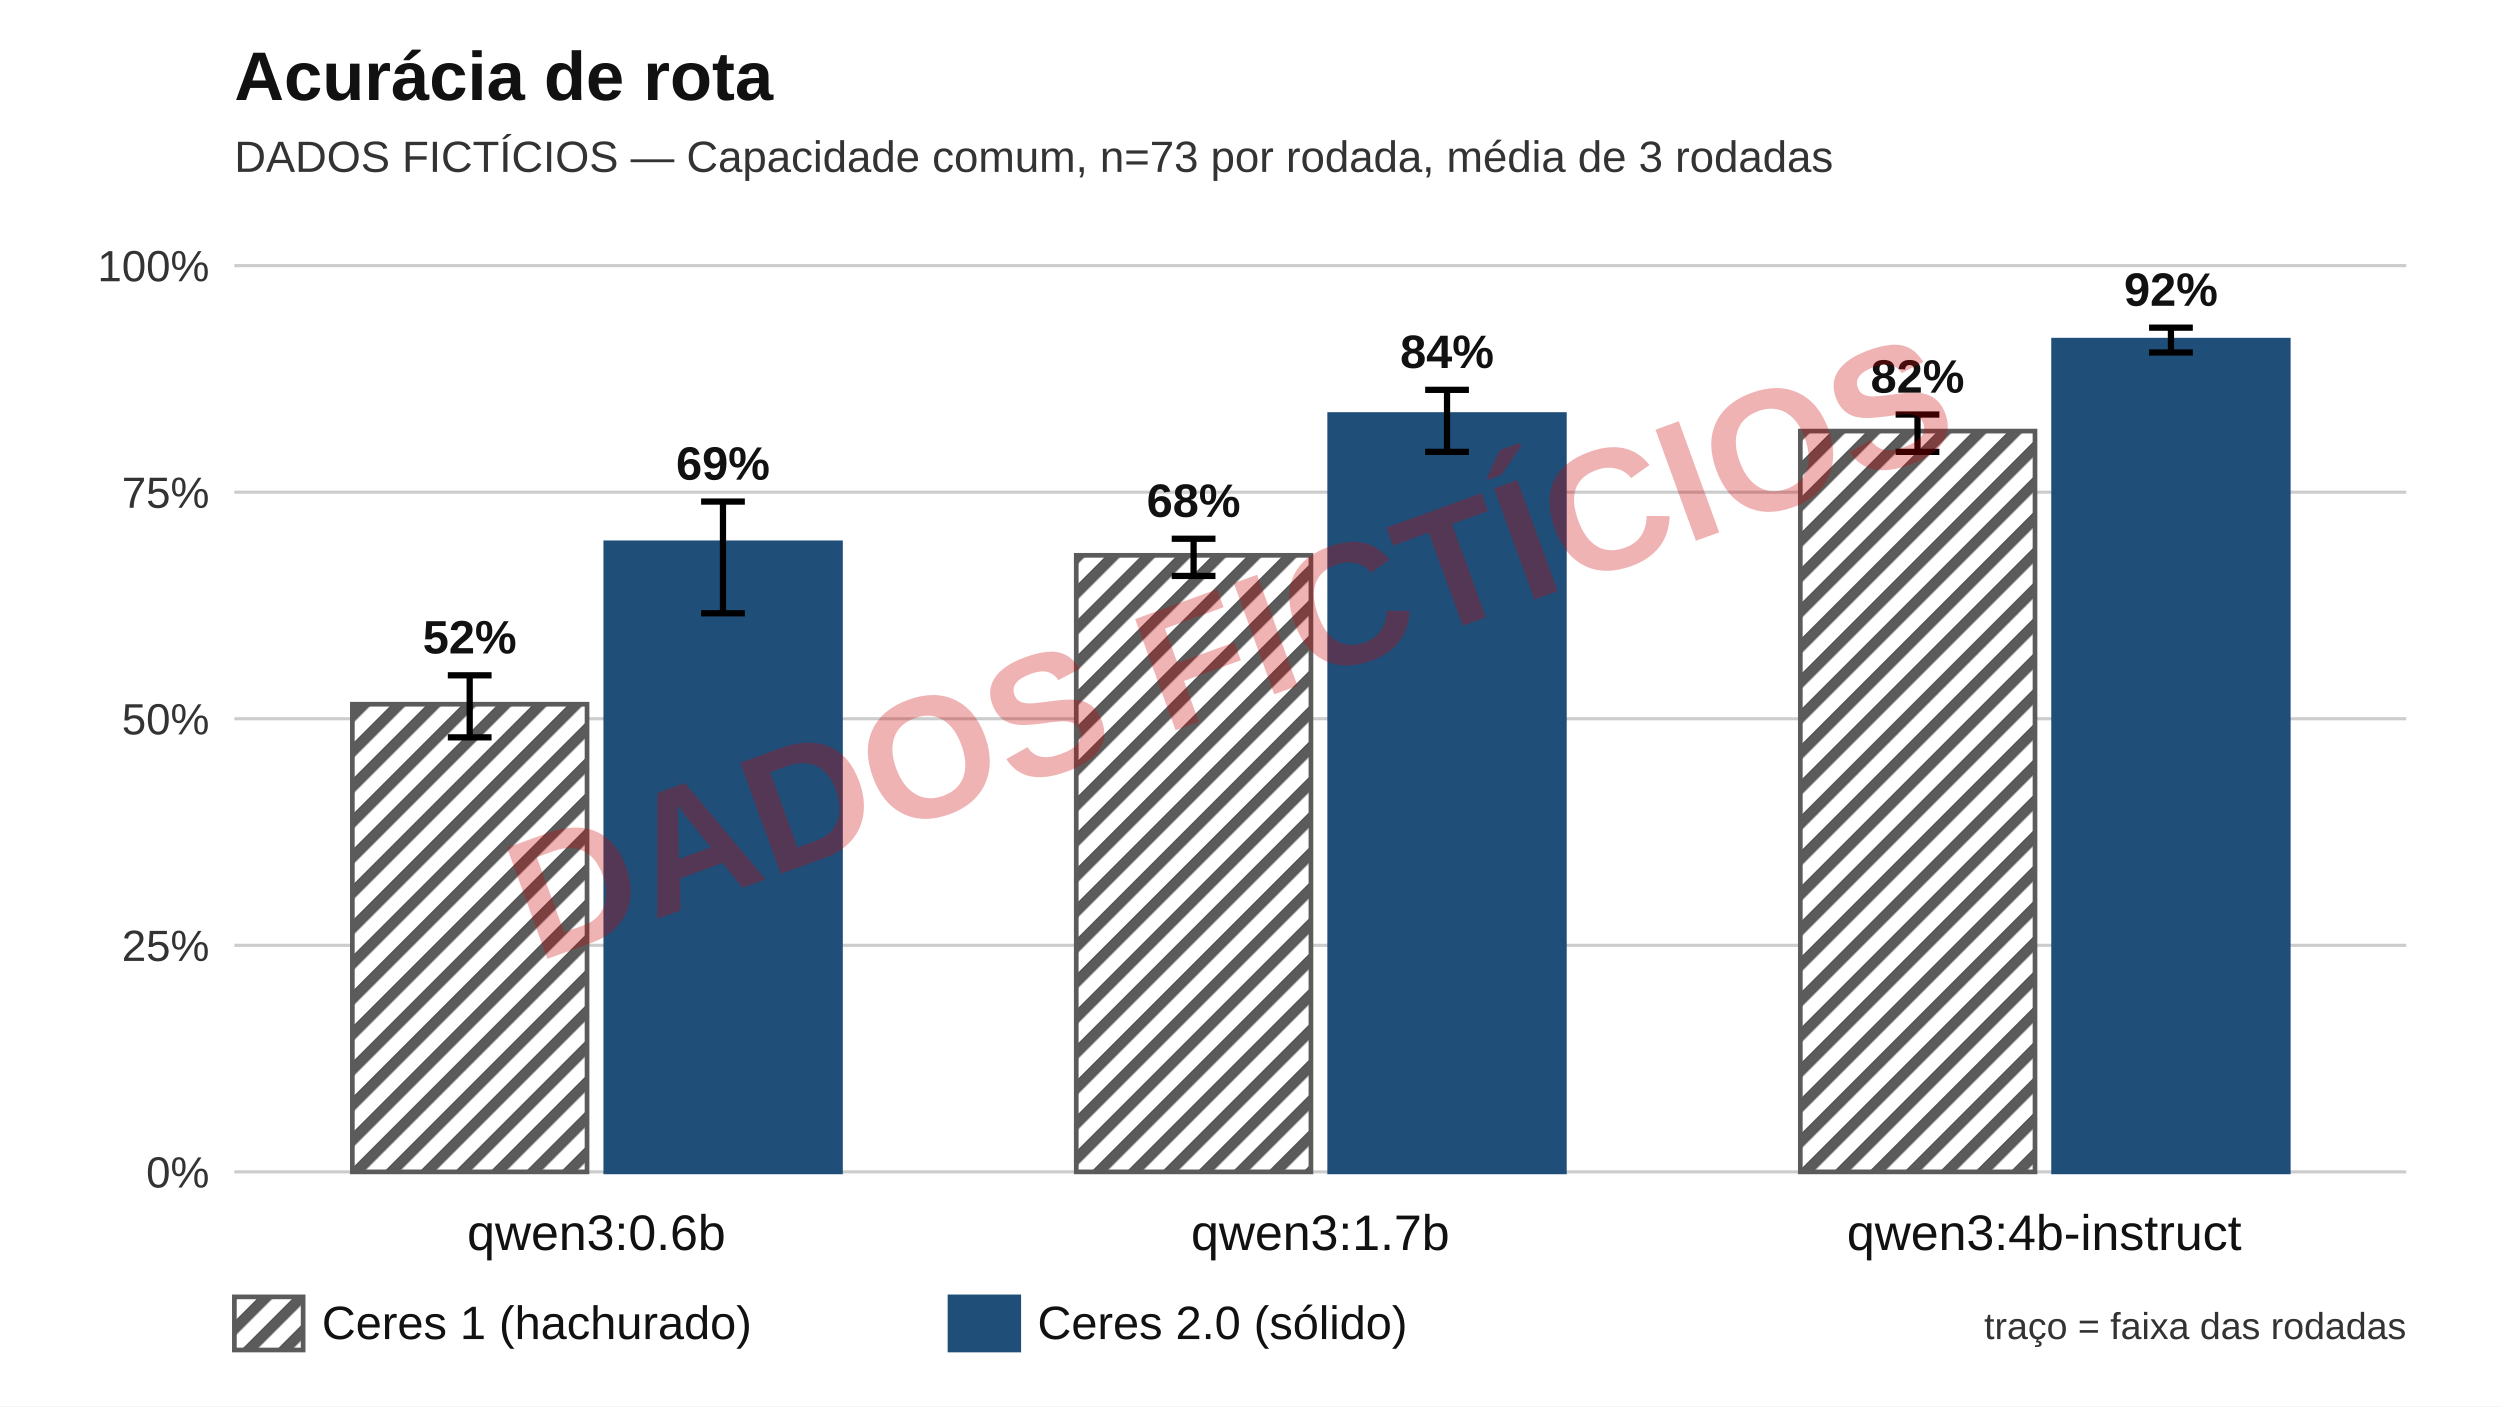
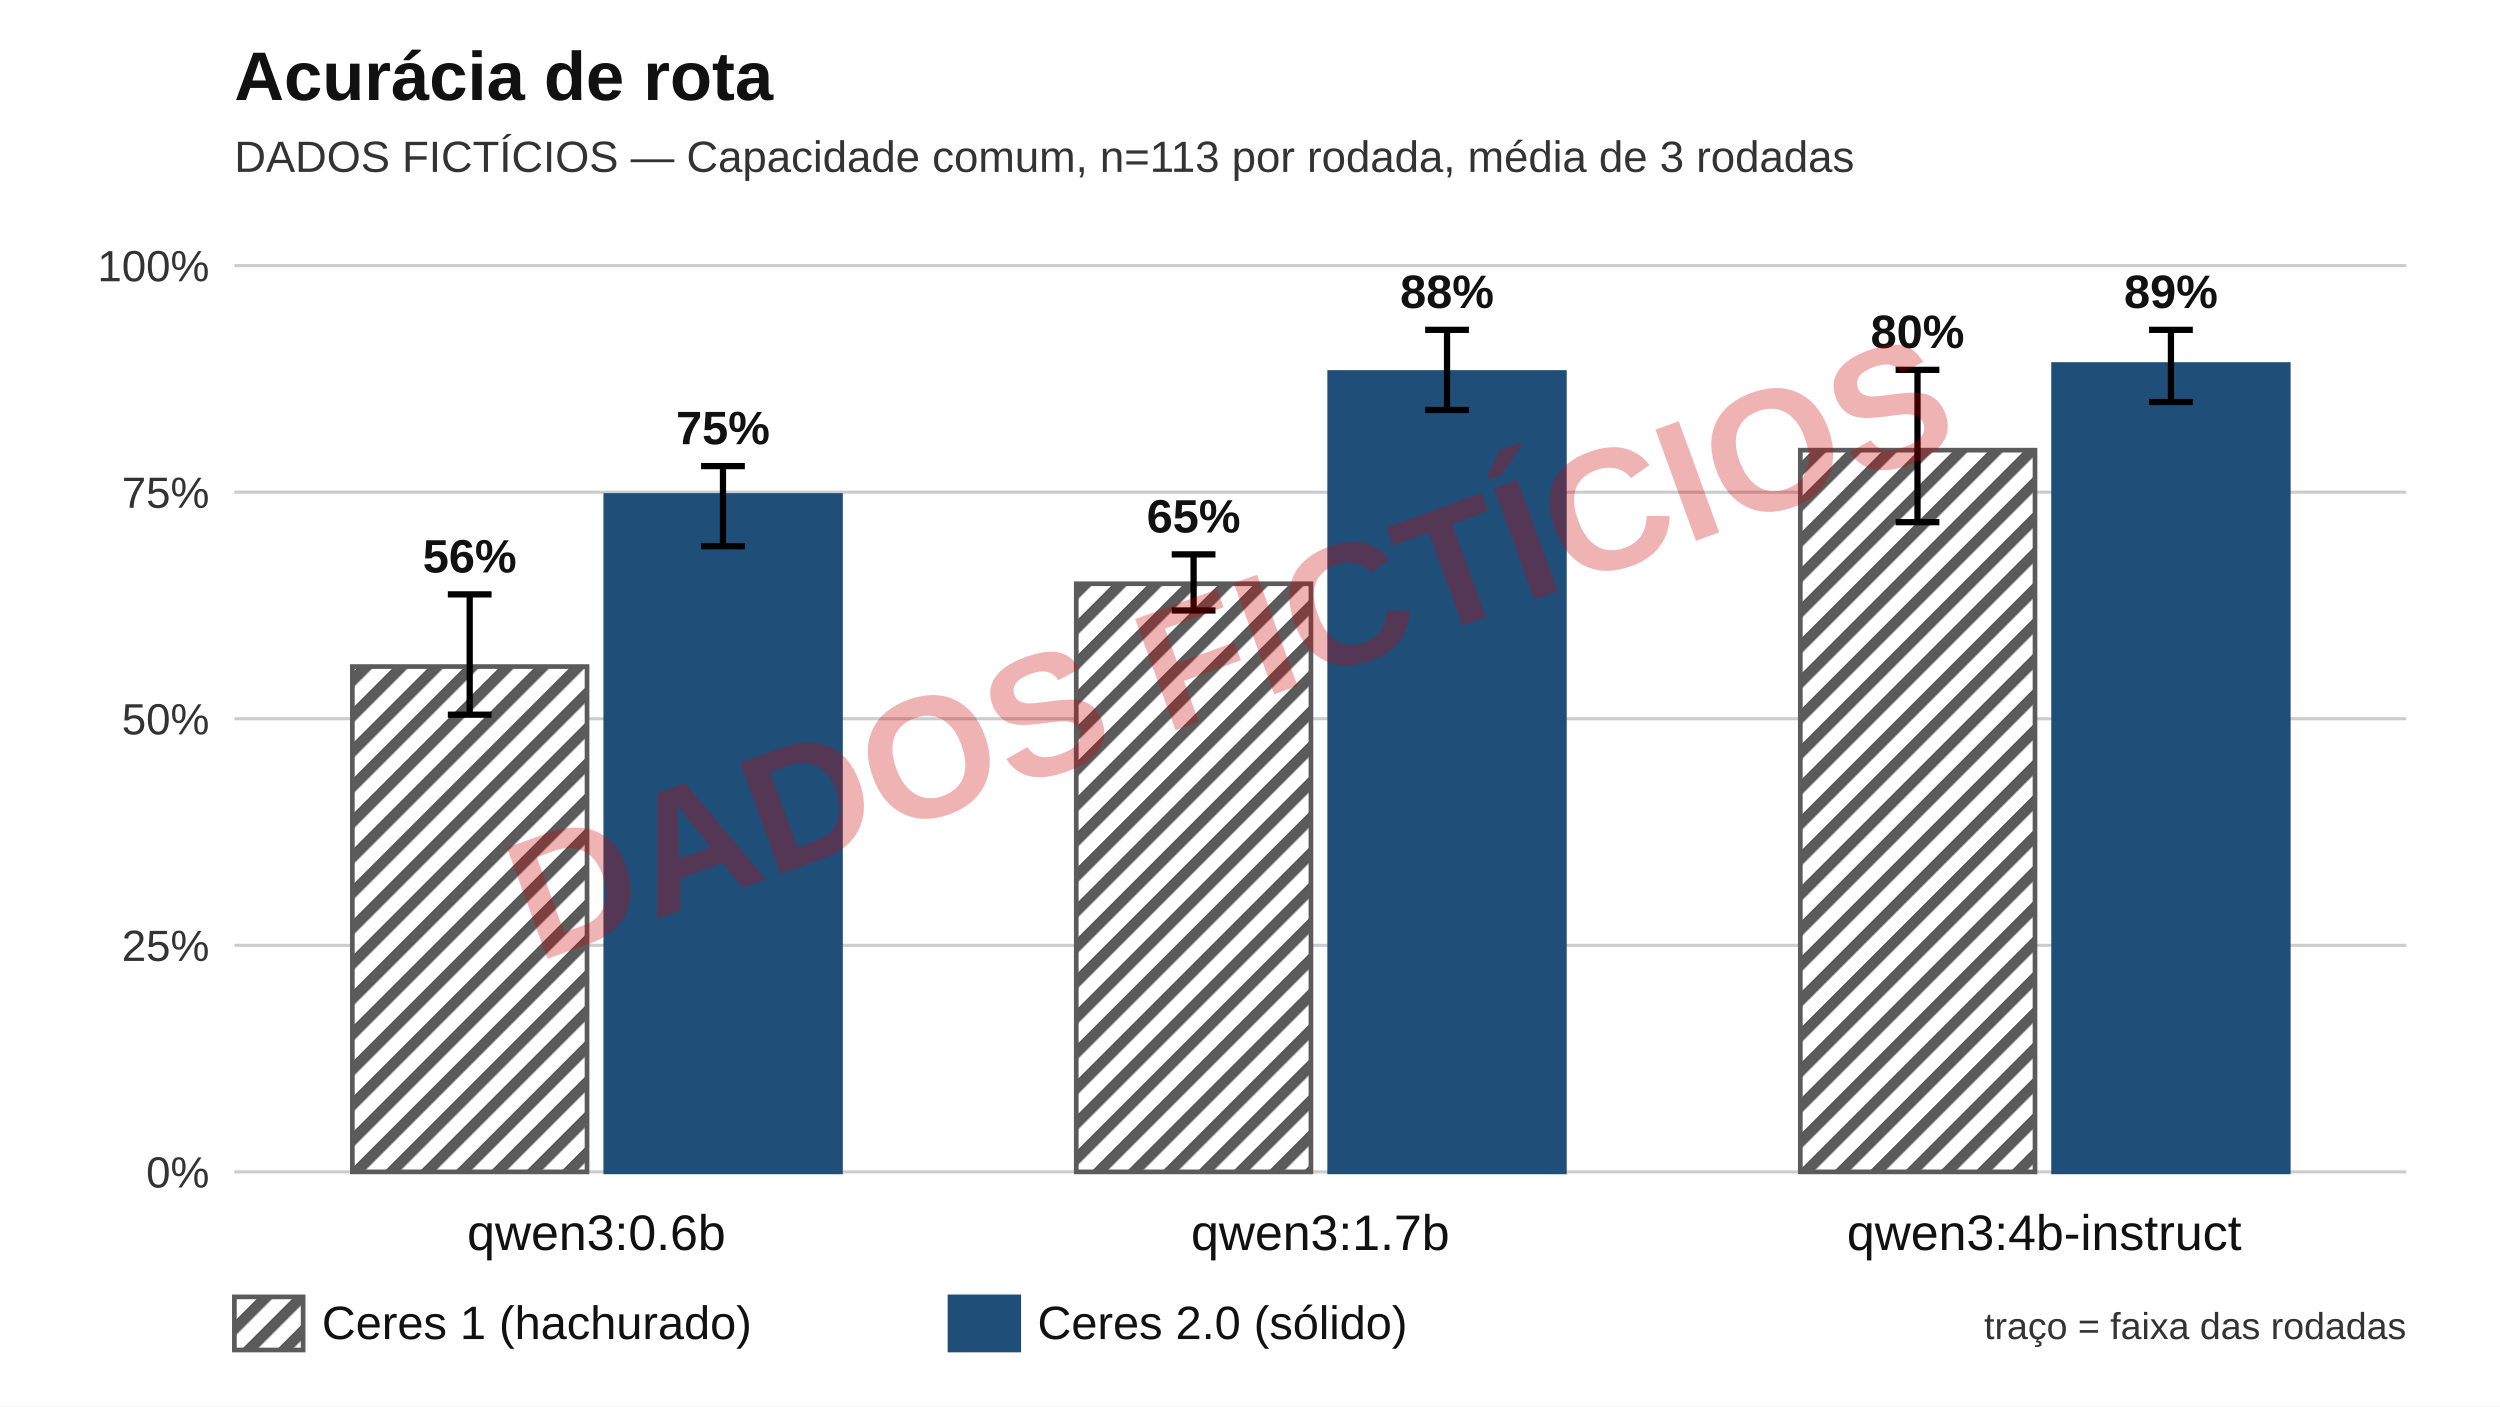
<svg xmlns="http://www.w3.org/2000/svg" viewBox="0 0 1600 900" width="1600" height="900" font-family="Arial, Helvetica, sans-serif" role="img" aria-label="Acurácia de rota">
  <defs>
    <pattern id="hachura-diagonal" width="16" height="16" patternUnits="userSpaceOnUse" patternTransform="rotate(45)">
      <rect width="16" height="16" fill="#ffffff" />
      <rect width="7" height="16" fill="#5b5b5b" />
    </pattern>
    <pattern id="hachura-pontos" width="14" height="14" patternUnits="userSpaceOnUse">
      <rect width="14" height="14" fill="#ffffff" />
      <circle cx="7" cy="7" r="4" fill="#7a4b00" />
    </pattern>
  </defs>
  <rect width="1600" height="900" fill="#ffffff" />
  <text x="150" y="64" font-size="44" font-weight="bold" fill="#111111">Acurácia de rota</text>
-   <text x="150" y="110" font-size="28" fill="#333333">DADOS FICTÍCIOS — Capacidade comum, n=73 por rodada, média de 3 rodadas</text>
+   <text x="150" y="110" font-size="28" fill="#333333">DADOS FICTÍCIOS — Capacidade comum, n=113 por rodada, média de 3 rodadas</text>
  <line x1="150" y1="750.0" x2="1540" y2="750.0" stroke="#cccccc" stroke-width="2" />
  <text x="134" y="760.0" font-size="28" text-anchor="end" fill="#333333">0%</text>
  <line x1="150" y1="605.0" x2="1540" y2="605.0" stroke="#cccccc" stroke-width="2" />
  <text x="134" y="615.0" font-size="28" text-anchor="end" fill="#333333">25%</text>
  <line x1="150" y1="460.0" x2="1540" y2="460.0" stroke="#cccccc" stroke-width="2" />
  <text x="134" y="470.0" font-size="28" text-anchor="end" fill="#333333">50%</text>
  <line x1="150" y1="315.0" x2="1540" y2="315.0" stroke="#cccccc" stroke-width="2" />
  <text x="134" y="325.0" font-size="28" text-anchor="end" fill="#333333">75%</text>
  <line x1="150" y1="170.0" x2="1540" y2="170.0" stroke="#cccccc" stroke-width="2" />
  <text x="134" y="180.0" font-size="28" text-anchor="end" fill="#333333">100%</text>
  <text x="381.7" y="800" font-size="32" text-anchor="middle" fill="#111111">qwen3:0.6b</text>
-   <rect x="225.5" y="450.7" width="150.2" height="299.3" fill="url(#hachura-diagonal)" stroke="#5b5b5b" stroke-width="3" />
-   <line x1="300.6" y1="471.9" x2="300.6" y2="432.2" stroke="#000000" stroke-width="4" />
-   <line x1="286.6" y1="471.9" x2="314.6" y2="471.9" stroke="#000000" stroke-width="4" />
-   <line x1="286.6" y1="432.2" x2="314.6" y2="432.2" stroke="#000000" stroke-width="4" />
-   <text x="300.6" y="418.2" font-size="30" font-weight="bold" text-anchor="middle" fill="#111111">52%</text>
-   <rect x="387.7" y="347.4" width="150.2" height="402.6" fill="#1f4e79" stroke="#1f4e79" stroke-width="3" />
-   <line x1="462.7" y1="392.5" x2="462.7" y2="321.0" stroke="#000000" stroke-width="4" />
-   <line x1="448.7" y1="392.5" x2="476.7" y2="392.5" stroke="#000000" stroke-width="4" />
-   <line x1="448.7" y1="321.0" x2="476.7" y2="321.0" stroke="#000000" stroke-width="4" />
-   <text x="462.7" y="307.0" font-size="30" font-weight="bold" text-anchor="middle" fill="#111111">69%</text>
+   <rect x="225.5" y="426.6" width="150.2" height="323.4" fill="url(#hachura-diagonal)" stroke="#5b5b5b" stroke-width="3" />
+   <line x1="300.6" y1="457.4" x2="300.6" y2="380.4" stroke="#000000" stroke-width="4" />
+   <line x1="286.6" y1="457.4" x2="314.6" y2="457.4" stroke="#000000" stroke-width="4" />
+   <line x1="286.6" y1="380.4" x2="314.6" y2="380.4" stroke="#000000" stroke-width="4" />
+   <text x="300.6" y="366.4" font-size="30" font-weight="bold" text-anchor="middle" fill="#111111">56%</text>
+   <rect x="387.7" y="317.1" width="150.2" height="432.9" fill="#1f4e79" stroke="#1f4e79" stroke-width="3" />
+   <line x1="462.7" y1="349.6" x2="462.7" y2="298.3" stroke="#000000" stroke-width="4" />
+   <line x1="448.7" y1="349.6" x2="476.7" y2="349.6" stroke="#000000" stroke-width="4" />
+   <line x1="448.7" y1="298.3" x2="476.7" y2="298.3" stroke="#000000" stroke-width="4" />
+   <text x="462.7" y="284.3" font-size="30" font-weight="bold" text-anchor="middle" fill="#111111">75%</text>
  <text x="845.0" y="800" font-size="32" text-anchor="middle" fill="#111111">qwen3:1.7b</text>
-   <rect x="688.8" y="355.4" width="150.2" height="394.6" fill="url(#hachura-diagonal)" stroke="#5b5b5b" stroke-width="3" />
-   <line x1="763.9" y1="368.6" x2="763.9" y2="344.8" stroke="#000000" stroke-width="4" />
-   <line x1="749.9" y1="368.6" x2="777.9" y2="368.6" stroke="#000000" stroke-width="4" />
-   <line x1="749.9" y1="344.8" x2="777.9" y2="344.8" stroke="#000000" stroke-width="4" />
-   <text x="763.9" y="330.8" font-size="30" font-weight="bold" text-anchor="middle" fill="#111111">68%</text>
-   <rect x="851.0" y="265.3" width="150.2" height="484.7" fill="#1f4e79" stroke="#1f4e79" stroke-width="3" />
-   <line x1="926.1" y1="289.2" x2="926.1" y2="249.5" stroke="#000000" stroke-width="4" />
-   <line x1="912.1" y1="289.2" x2="940.1" y2="289.2" stroke="#000000" stroke-width="4" />
-   <line x1="912.1" y1="249.5" x2="940.1" y2="249.5" stroke="#000000" stroke-width="4" />
-   <text x="926.1" y="235.5" font-size="30" font-weight="bold" text-anchor="middle" fill="#111111">84%</text>
+   <rect x="688.8" y="373.6" width="150.2" height="376.4" fill="url(#hachura-diagonal)" stroke="#5b5b5b" stroke-width="3" />
+   <line x1="763.9" y1="390.7" x2="763.9" y2="354.8" stroke="#000000" stroke-width="4" />
+   <line x1="749.9" y1="390.7" x2="777.9" y2="390.7" stroke="#000000" stroke-width="4" />
+   <line x1="749.9" y1="354.8" x2="777.9" y2="354.8" stroke="#000000" stroke-width="4" />
+   <text x="763.9" y="340.8" font-size="30" font-weight="bold" text-anchor="middle" fill="#111111">65%</text>
+   <rect x="851.0" y="238.4" width="150.2" height="511.6" fill="#1f4e79" stroke="#1f4e79" stroke-width="3" />
+   <line x1="926.1" y1="262.4" x2="926.1" y2="211.1" stroke="#000000" stroke-width="4" />
+   <line x1="912.1" y1="262.4" x2="940.1" y2="262.4" stroke="#000000" stroke-width="4" />
+   <line x1="912.1" y1="211.1" x2="940.1" y2="211.1" stroke="#000000" stroke-width="4" />
+   <text x="926.1" y="197.1" font-size="30" font-weight="bold" text-anchor="middle" fill="#111111">88%</text>
  <text x="1308.3" y="800" font-size="32" text-anchor="middle" fill="#111111">qwen3:4b-instruct</text>
-   <rect x="1152.2" y="275.9" width="150.2" height="474.1" fill="url(#hachura-diagonal)" stroke="#5b5b5b" stroke-width="3" />
-   <line x1="1227.2" y1="289.2" x2="1227.2" y2="265.3" stroke="#000000" stroke-width="4" />
-   <line x1="1213.2" y1="289.2" x2="1241.2" y2="289.2" stroke="#000000" stroke-width="4" />
-   <line x1="1213.2" y1="265.3" x2="1241.2" y2="265.3" stroke="#000000" stroke-width="4" />
-   <text x="1227.2" y="251.3" font-size="30" font-weight="bold" text-anchor="middle" fill="#111111">82%</text>
-   <rect x="1314.3" y="217.7" width="150.2" height="532.3" fill="#1f4e79" stroke="#1f4e79" stroke-width="3" />
-   <line x1="1389.4" y1="225.6" x2="1389.4" y2="209.7" stroke="#000000" stroke-width="4" />
-   <line x1="1375.4" y1="225.6" x2="1403.4" y2="225.6" stroke="#000000" stroke-width="4" />
-   <line x1="1375.4" y1="209.7" x2="1403.4" y2="209.7" stroke="#000000" stroke-width="4" />
-   <text x="1389.4" y="195.7" font-size="30" font-weight="bold" text-anchor="middle" fill="#111111">92%</text>
+   <rect x="1152.2" y="288.1" width="150.2" height="461.9" fill="url(#hachura-diagonal)" stroke="#5b5b5b" stroke-width="3" />
+   <line x1="1227.2" y1="334.2" x2="1227.2" y2="236.7" stroke="#000000" stroke-width="4" />
+   <line x1="1213.2" y1="334.2" x2="1241.2" y2="334.2" stroke="#000000" stroke-width="4" />
+   <line x1="1213.2" y1="236.7" x2="1241.2" y2="236.7" stroke="#000000" stroke-width="4" />
+   <text x="1227.2" y="222.7" font-size="30" font-weight="bold" text-anchor="middle" fill="#111111">80%</text>
+   <rect x="1314.3" y="233.3" width="150.2" height="516.7" fill="#1f4e79" stroke="#1f4e79" stroke-width="3" />
+   <line x1="1389.4" y1="257.3" x2="1389.4" y2="211.1" stroke="#000000" stroke-width="4" />
+   <line x1="1375.4" y1="257.3" x2="1403.4" y2="257.3" stroke="#000000" stroke-width="4" />
+   <line x1="1375.4" y1="211.1" x2="1403.4" y2="211.1" stroke="#000000" stroke-width="4" />
+   <text x="1389.4" y="197.1" font-size="30" font-weight="bold" text-anchor="middle" fill="#111111">89%</text>
  <rect x="150" y="830" width="44" height="34" fill="url(#hachura-diagonal)" stroke="#5b5b5b" stroke-width="3" />
  <text x="206" y="857" font-size="30" fill="#111111">Ceres 1 (hachurado)</text>
  <rect x="608" y="830" width="44" height="34" fill="#1f4e79" stroke="#1f4e79" stroke-width="3" />
  <text x="664" y="857" font-size="30" fill="#111111">Ceres 2.0 (sólido)</text>
  <text x="1540" y="857" font-size="24" text-anchor="end" fill="#333333">traço = faixa das rodadas</text>
  <text x="800.0" y="450.0" font-size="110" font-weight="bold" fill="#cc0000" fill-opacity="0.30" text-anchor="middle" transform="rotate(-20 800.0 450.0)">DADOS FICTÍCIOS</text>
</svg>
